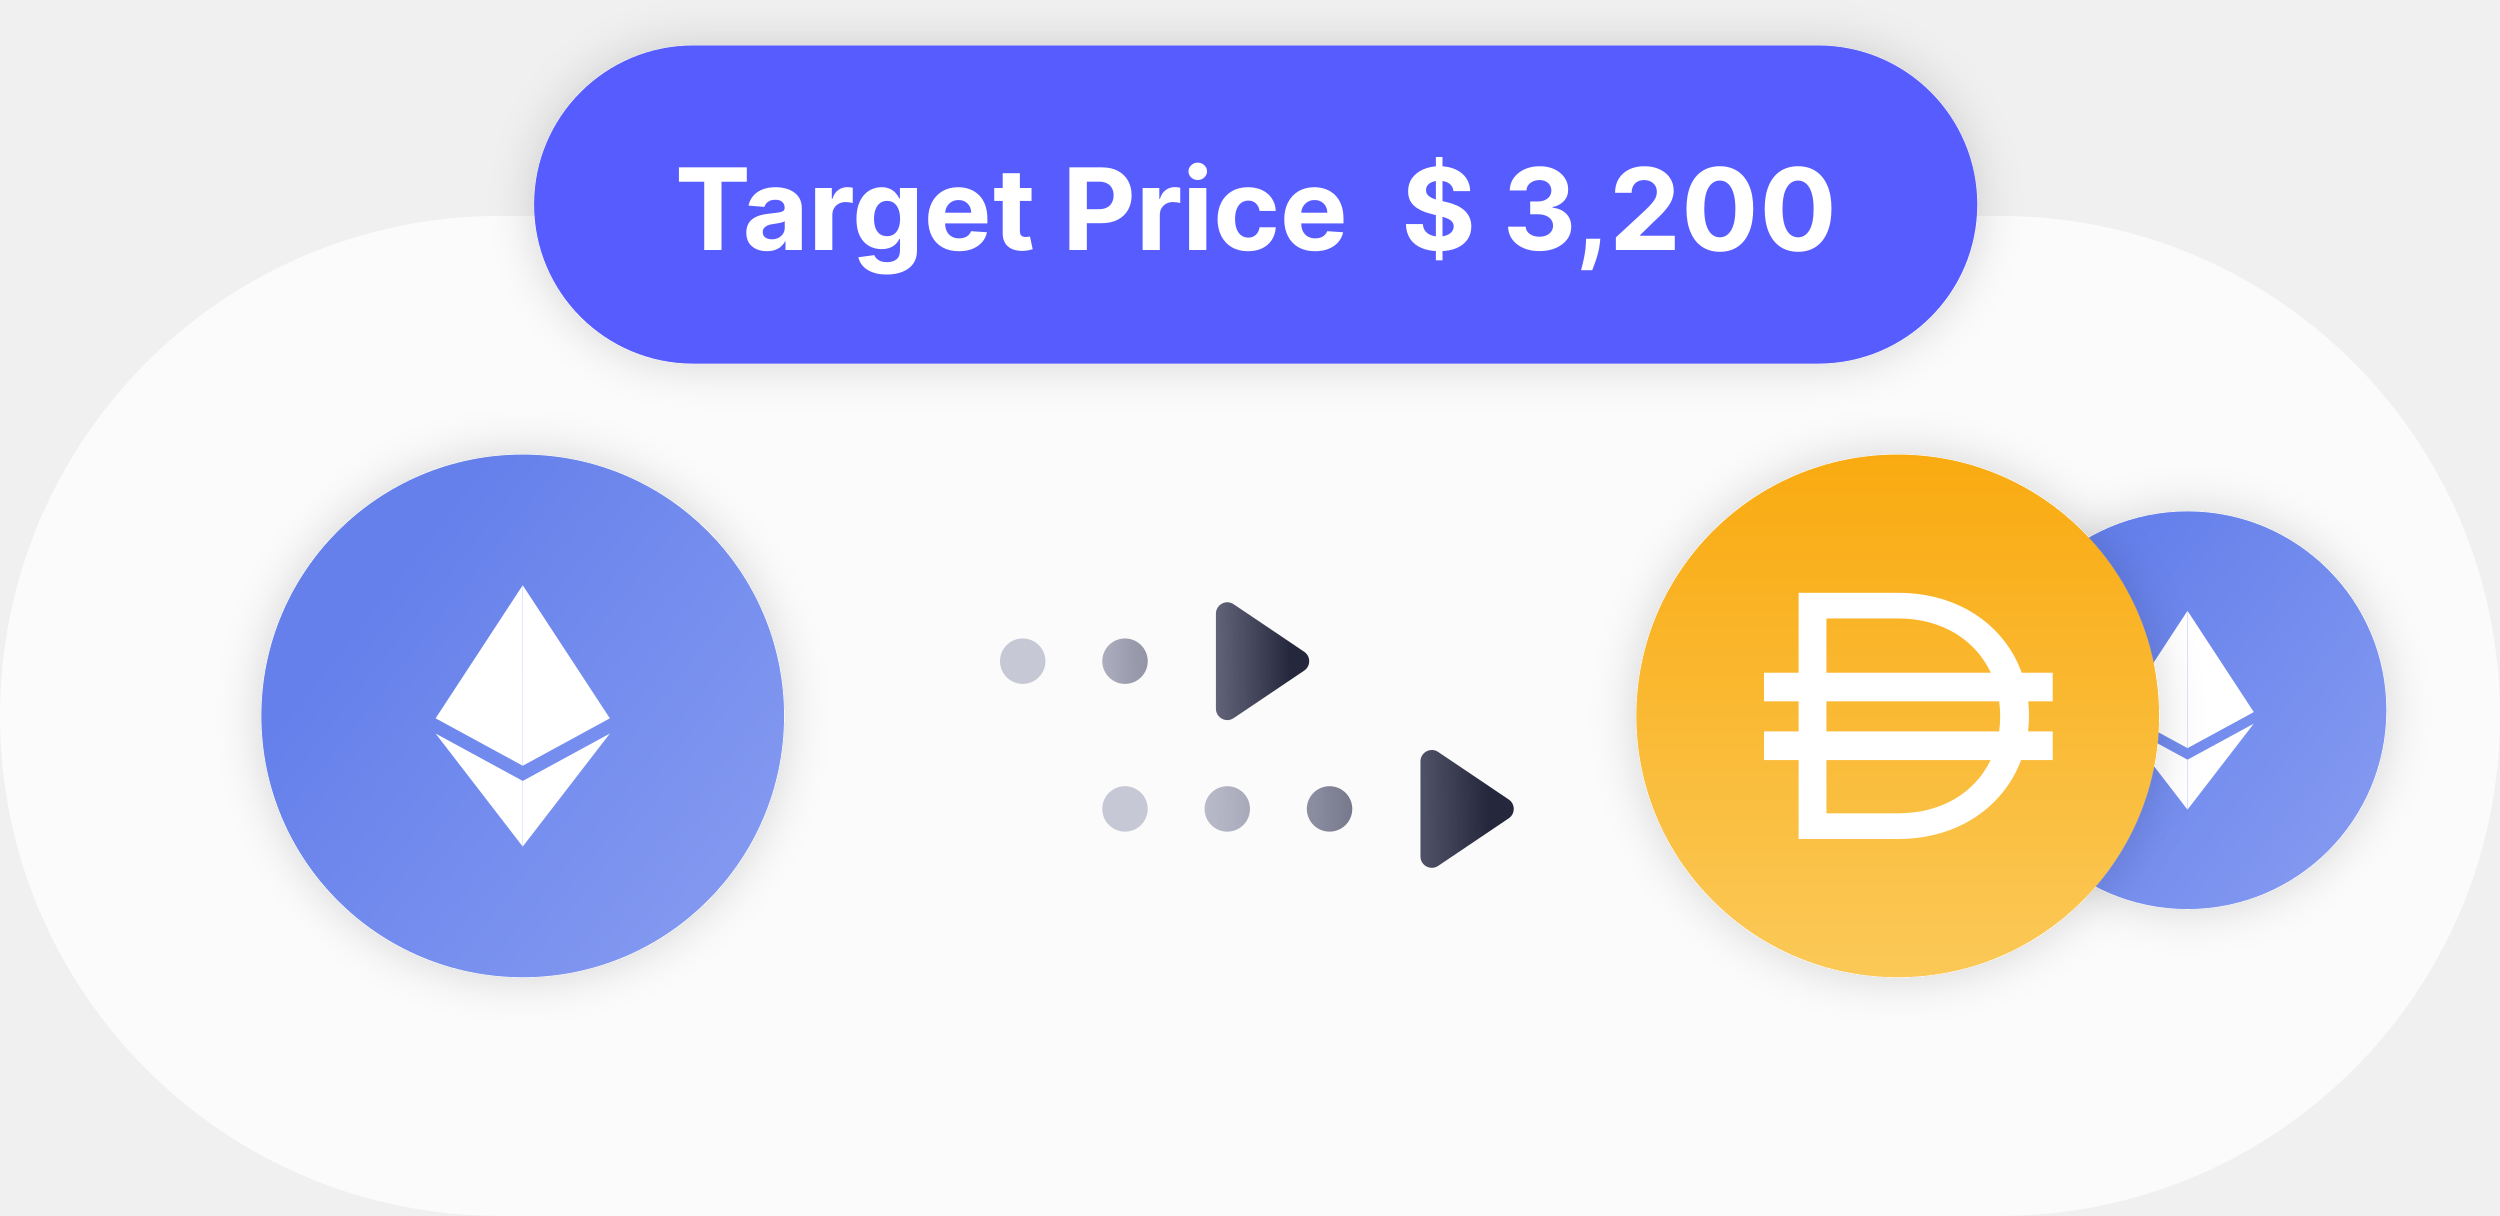
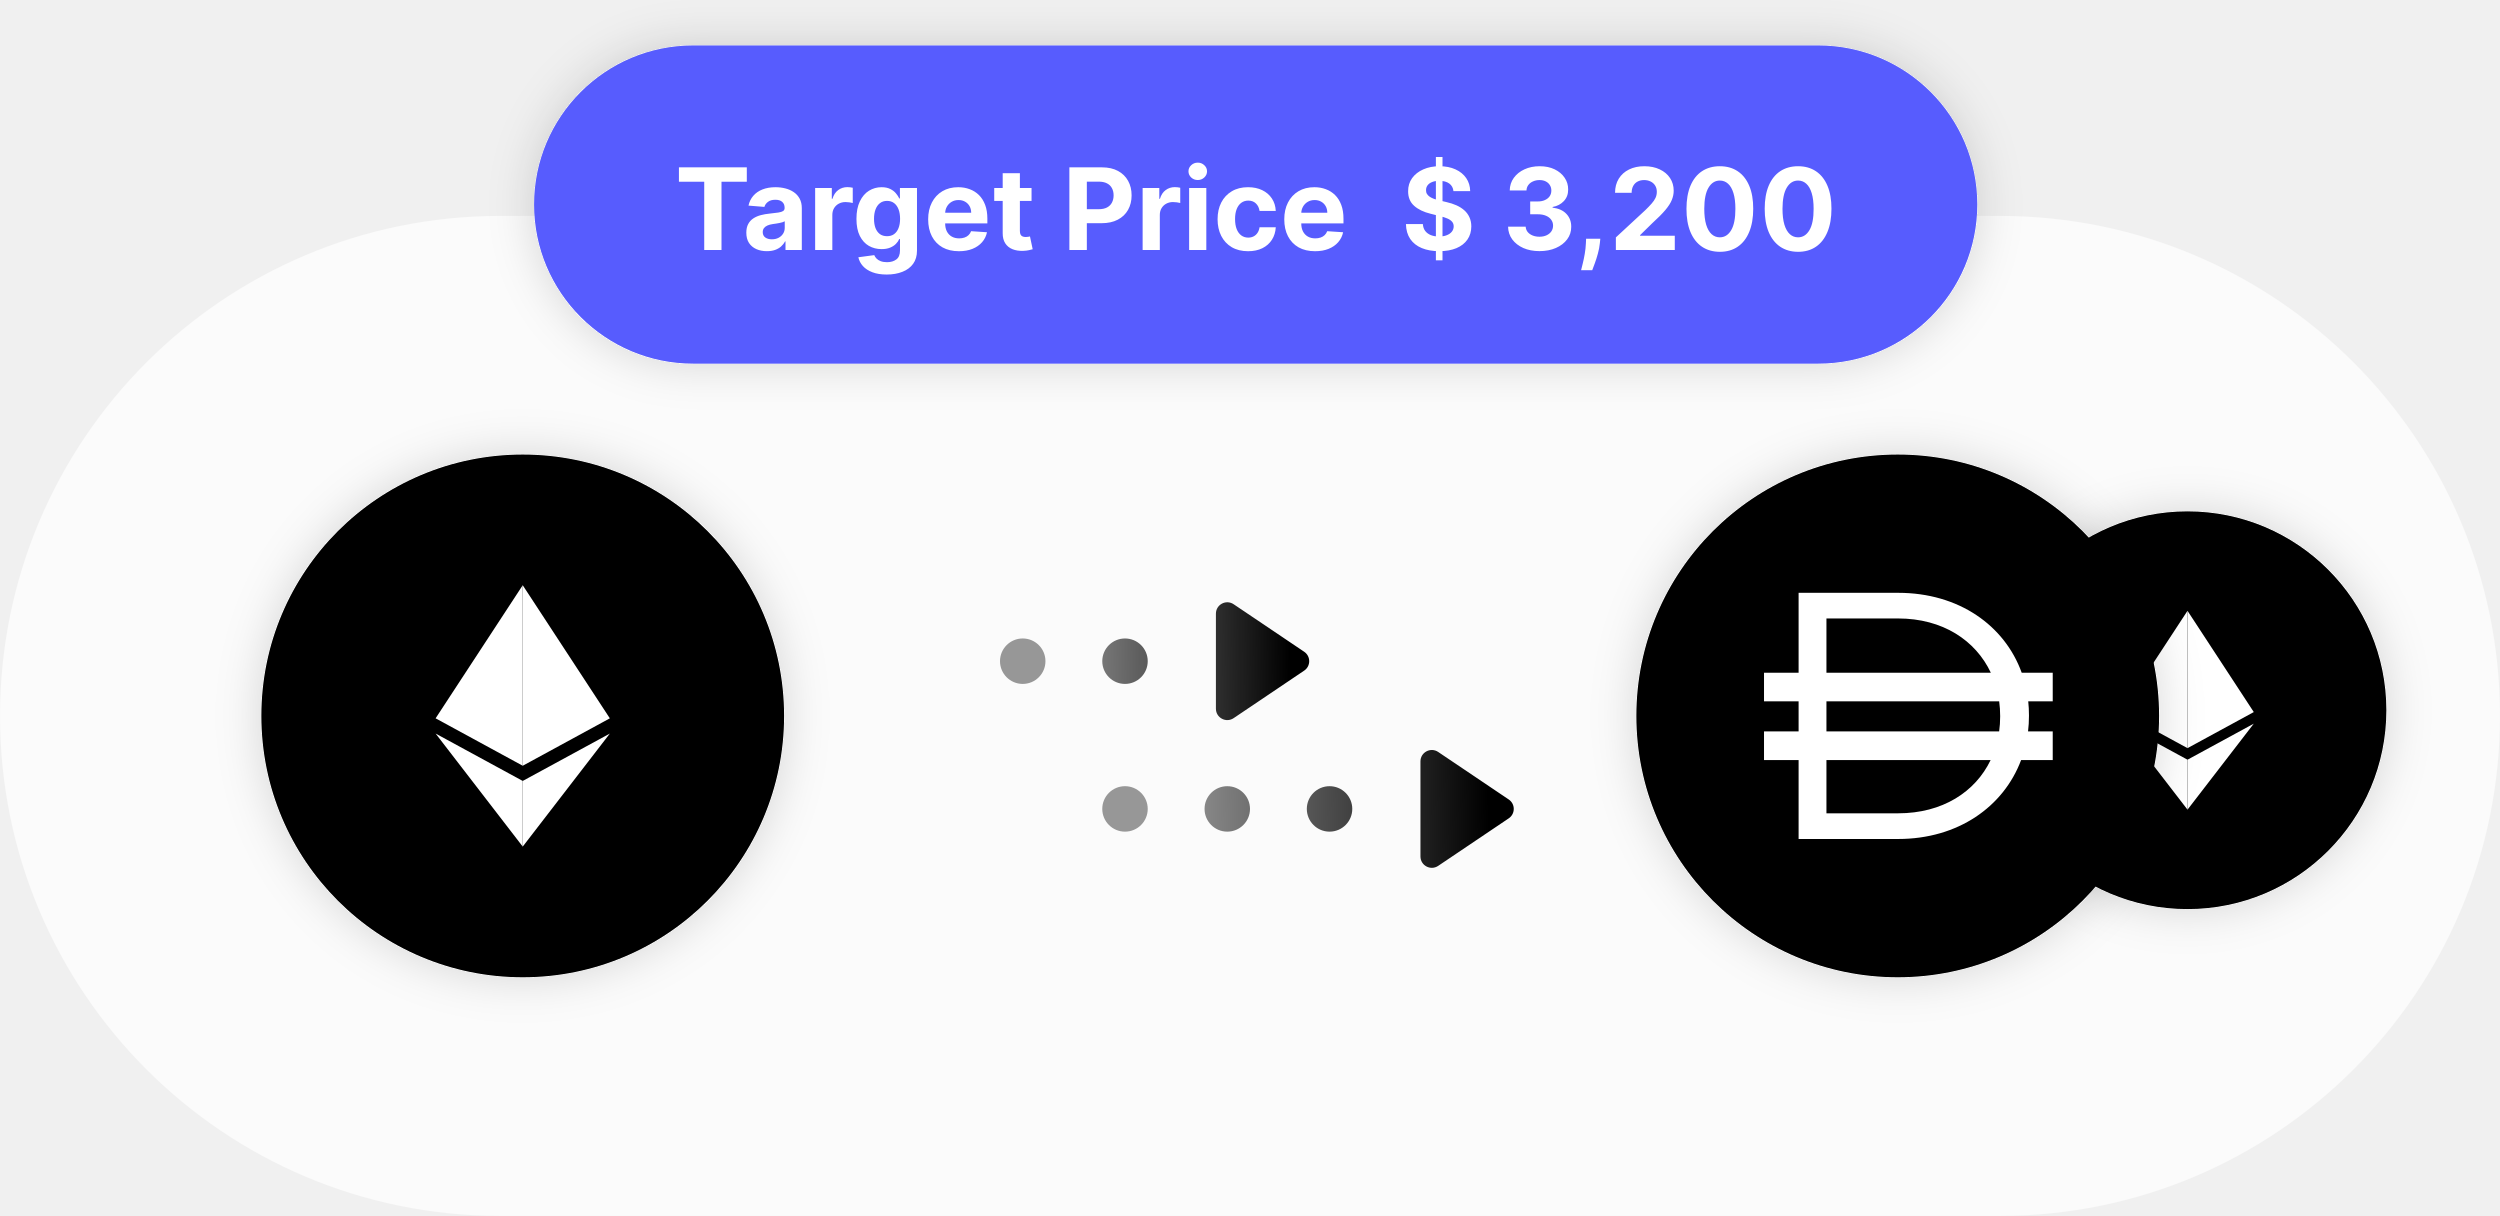
<svg xmlns="http://www.w3.org/2000/svg" width="220" height="107" viewBox="0 0 220 107" fill="none">
  <rect opacity="0.7" y="19" width="220" height="88" rx="44" fill="white" />
  <g filter="url(#filter0_d_1578_19410)">
    <path d="M192.5 80C202.165 80 210 72.165 210 62.5C210 52.835 202.165 45 192.5 45C182.835 45 175 52.835 175 62.5C175 72.165 182.835 80 192.5 80Z" fill="url(#paint0_linear_1578_19410)" />
    <path d="M192.5 53.75V65.837L186.667 62.662L192.5 53.75Z" fill="white" />
    <path d="M192.5 53.75L198.333 62.662L192.5 65.837V53.75Z" fill="white" />
    <path d="M192.5 66.854V71.25L186.667 63.681L192.5 66.854Z" fill="white" />
    <path d="M192.5 71.25V66.854L198.333 63.681L192.5 71.25Z" fill="white" />
  </g>
  <g filter="url(#filter1_d_1578_19410)">
    <circle cx="167" cy="63" r="23" fill="url(#paint1_linear_1578_19410)" />
    <path fill-rule="evenodd" clip-rule="evenodd" d="M158.277 52.168H167.039C172.368 52.168 176.408 55.033 177.91 59.201H180.64V61.72H178.485C178.527 62.118 178.549 62.524 178.549 62.936V62.998C178.549 63.462 178.522 63.918 178.468 64.364H180.64V66.884H177.858C176.316 70.994 172.308 73.831 167.039 73.831H158.277V66.884H155.233V64.364H158.277V61.72H155.233V59.201H158.277V52.168ZM160.727 66.884V71.571H167.039C170.934 71.571 173.828 69.694 175.175 66.884H160.727ZM175.925 64.364H160.727V61.72H175.929C175.985 62.136 176.014 62.563 176.014 62.998V63.06C176.014 63.505 175.984 63.94 175.925 64.364ZM167.039 54.425C170.952 54.425 173.854 56.351 175.193 59.201H160.727V54.425H167.039Z" fill="white" />
  </g>
  <path fill-rule="evenodd" clip-rule="evenodd" d="M114.769 57.355C115.357 57.752 115.357 58.618 114.769 59.014L108.559 63.197C107.894 63.644 107 63.168 107 62.367V54.002C107 53.201 107.894 52.725 108.559 53.172L114.769 57.355ZM92 58.185C92 57.08 91.105 56.185 90 56.185C88.895 56.185 88 57.08 88 58.185C88 59.289 88.895 60.185 90 60.185C91.105 60.185 92 59.289 92 58.185ZM101 58.185C101 57.08 100.105 56.185 99 56.185C97.895 56.185 97 57.08 97 58.185C97 59.289 97.895 60.185 99 60.185C100.105 60.185 101 59.289 101 58.185Z" fill="url(#paint2_linear_1578_19410)" />
  <path fill-rule="evenodd" clip-rule="evenodd" d="M132.769 70.355C133.357 70.751 133.357 71.618 132.769 72.014L126.559 76.197C125.894 76.644 125 76.168 125 75.367V67.002C125 66.201 125.894 65.725 126.559 66.172L132.769 70.355ZM101 71.185C101 70.08 100.105 69.185 99 69.185C97.895 69.185 97 70.08 97 71.185C97 72.289 97.895 73.185 99 73.185C100.105 73.185 101 72.289 101 71.185ZM108 69.185C109.105 69.185 110 70.08 110 71.185C110 72.289 109.105 73.185 108 73.185C106.895 73.185 106 72.289 106 71.185C106 70.08 106.895 69.185 108 69.185ZM117 69.185C118.105 69.185 119 70.08 119 71.185C119 72.289 118.105 73.185 117 73.185C115.895 73.185 115 72.289 115 71.185C115 70.08 115.895 69.185 117 69.185Z" fill="url(#paint3_linear_1578_19410)" />
  <g filter="url(#filter2_d_1578_19410)">
    <path d="M46 86C58.703 86 69 75.703 69 63C69 50.297 58.703 40 46 40C33.297 40 23 50.297 23 63C23 75.703 33.297 86 46 86Z" fill="url(#paint4_linear_1578_19410)" />
    <path d="M46 51.5V67.386L38.333 63.213L46 51.5Z" fill="white" />
    <path d="M46 51.5L53.666 63.213L46 67.386V51.5Z" fill="white" />
    <path d="M46 68.723V74.5L38.333 64.552L46 68.723Z" fill="white" />
    <path d="M46 74.5V68.723L53.667 64.552L46 74.5Z" fill="white" />
  </g>
  <g filter="url(#filter3_d_1578_19410)">
    <rect x="47" y="4" width="127" height="28" rx="14" fill="#575CFE" />
  </g>
  <path d="M59.746 15.995V14.727H65.719V15.995H63.492V22H61.972V15.995H59.746ZM67.487 22.103C67.139 22.103 66.829 22.043 66.557 21.922C66.285 21.799 66.069 21.618 65.91 21.379C65.754 21.137 65.676 20.836 65.676 20.477C65.676 20.174 65.732 19.919 65.843 19.713C65.954 19.507 66.106 19.341 66.298 19.216C66.489 19.09 66.707 18.996 66.951 18.932C67.197 18.868 67.455 18.823 67.725 18.797C68.042 18.764 68.298 18.733 68.492 18.704C68.686 18.674 68.827 18.629 68.915 18.57C69.002 18.51 69.046 18.423 69.046 18.307V18.285C69.046 18.061 68.975 17.887 68.833 17.764C68.693 17.64 68.495 17.579 68.237 17.579C67.964 17.579 67.748 17.639 67.587 17.76C67.426 17.878 67.319 18.027 67.267 18.207L65.868 18.094C65.939 17.762 66.079 17.476 66.287 17.234C66.495 16.991 66.764 16.803 67.093 16.673C67.424 16.541 67.808 16.474 68.244 16.474C68.547 16.474 68.837 16.51 69.114 16.581C69.393 16.652 69.64 16.762 69.856 16.911C70.074 17.06 70.245 17.252 70.371 17.486C70.496 17.718 70.559 17.997 70.559 18.321V22H69.124V21.244H69.082C68.994 21.414 68.877 21.564 68.73 21.695C68.583 21.822 68.407 21.923 68.201 21.996C67.995 22.067 67.757 22.103 67.487 22.103ZM67.921 21.059C68.143 21.059 68.34 21.015 68.51 20.928C68.68 20.838 68.814 20.717 68.911 20.565C69.008 20.414 69.057 20.242 69.057 20.05V19.472C69.01 19.502 68.944 19.531 68.862 19.557C68.781 19.581 68.69 19.603 68.588 19.624C68.486 19.643 68.385 19.661 68.283 19.678C68.181 19.692 68.088 19.705 68.006 19.717C67.828 19.743 67.673 19.784 67.54 19.841C67.408 19.898 67.305 19.975 67.231 20.072C67.158 20.166 67.121 20.285 67.121 20.427C67.121 20.633 67.196 20.79 67.345 20.899C67.497 21.006 67.688 21.059 67.921 21.059ZM71.733 22V16.546H73.199V17.497H73.256C73.356 17.159 73.522 16.903 73.757 16.73C73.991 16.555 74.261 16.467 74.566 16.467C74.642 16.467 74.724 16.472 74.811 16.482C74.899 16.491 74.976 16.504 75.042 16.521V17.863C74.971 17.842 74.873 17.823 74.748 17.806C74.622 17.79 74.507 17.781 74.403 17.781C74.18 17.781 73.982 17.83 73.806 17.927C73.634 18.021 73.496 18.154 73.394 18.325C73.295 18.495 73.245 18.692 73.245 18.914V22H71.733ZM78.028 24.159C77.538 24.159 77.118 24.092 76.767 23.957C76.419 23.824 76.142 23.643 75.936 23.413C75.73 23.184 75.597 22.926 75.535 22.639L76.934 22.451C76.977 22.56 77.044 22.662 77.136 22.756C77.229 22.851 77.351 22.927 77.502 22.984C77.656 23.043 77.843 23.072 78.063 23.072C78.392 23.072 78.663 22.992 78.877 22.831C79.092 22.672 79.2 22.406 79.2 22.032V21.034H79.136C79.07 21.186 78.97 21.329 78.838 21.464C78.705 21.599 78.534 21.709 78.326 21.794C78.118 21.879 77.869 21.922 77.58 21.922C77.171 21.922 76.798 21.827 76.462 21.638C76.128 21.446 75.862 21.154 75.663 20.761C75.466 20.365 75.368 19.866 75.368 19.262C75.368 18.644 75.469 18.128 75.67 17.714C75.871 17.299 76.139 16.989 76.472 16.783C76.809 16.577 77.177 16.474 77.577 16.474C77.882 16.474 78.138 16.526 78.344 16.631C78.55 16.733 78.716 16.86 78.841 17.014C78.969 17.166 79.067 17.315 79.136 17.462H79.193V16.546H80.695V22.053C80.695 22.517 80.581 22.905 80.354 23.218C80.127 23.53 79.812 23.765 79.409 23.921C79.009 24.08 78.549 24.159 78.028 24.159ZM78.06 20.785C78.304 20.785 78.51 20.725 78.678 20.604C78.848 20.481 78.978 20.306 79.068 20.079C79.161 19.849 79.207 19.575 79.207 19.255C79.207 18.935 79.162 18.658 79.072 18.424C78.982 18.187 78.852 18.004 78.681 17.874C78.511 17.743 78.304 17.678 78.06 17.678C77.811 17.678 77.602 17.746 77.431 17.881C77.261 18.013 77.132 18.198 77.044 18.435C76.957 18.671 76.913 18.945 76.913 19.255C76.913 19.57 76.957 19.842 77.044 20.072C77.134 20.299 77.263 20.475 77.431 20.601C77.602 20.724 77.811 20.785 78.06 20.785ZM84.384 22.107C83.823 22.107 83.34 21.993 82.936 21.766C82.533 21.536 82.223 21.212 82.005 20.793C81.787 20.371 81.678 19.873 81.678 19.298C81.678 18.736 81.787 18.244 82.005 17.82C82.223 17.396 82.529 17.066 82.925 16.829C83.323 16.593 83.789 16.474 84.324 16.474C84.684 16.474 85.019 16.532 85.329 16.648C85.641 16.762 85.914 16.934 86.146 17.163C86.38 17.393 86.562 17.682 86.693 18.03C86.823 18.375 86.888 18.78 86.888 19.244V19.66H82.282V18.722H85.464C85.464 18.505 85.417 18.312 85.322 18.143C85.227 17.975 85.096 17.844 84.928 17.749C84.762 17.652 84.569 17.604 84.349 17.604C84.119 17.604 83.916 17.657 83.738 17.764C83.563 17.868 83.426 18.009 83.326 18.186C83.227 18.361 83.176 18.557 83.174 18.772V19.663C83.174 19.933 83.223 20.166 83.323 20.363C83.424 20.559 83.568 20.711 83.752 20.817C83.937 20.924 84.156 20.977 84.409 20.977C84.577 20.977 84.731 20.954 84.871 20.906C85.011 20.859 85.13 20.788 85.23 20.693C85.329 20.599 85.405 20.483 85.457 20.345L86.856 20.438C86.785 20.774 86.639 21.067 86.419 21.318C86.201 21.567 85.92 21.761 85.574 21.901C85.231 22.038 84.834 22.107 84.384 22.107ZM90.776 16.546V17.682H87.492V16.546H90.776ZM88.237 15.239H89.75V20.324C89.75 20.463 89.772 20.572 89.814 20.651C89.857 20.726 89.916 20.78 89.992 20.81C90.07 20.841 90.16 20.857 90.261 20.857C90.333 20.857 90.404 20.851 90.475 20.839C90.546 20.825 90.6 20.814 90.638 20.807L90.876 21.933C90.8 21.956 90.694 21.983 90.556 22.014C90.419 22.047 90.252 22.067 90.056 22.075C89.691 22.089 89.371 22.04 89.097 21.929C88.825 21.818 88.613 21.645 88.461 21.41C88.31 21.176 88.235 20.88 88.237 20.523V15.239ZM94.105 22V14.727H96.974C97.526 14.727 97.996 14.833 98.384 15.043C98.772 15.252 99.068 15.542 99.272 15.913C99.478 16.283 99.581 16.709 99.581 17.192C99.581 17.675 99.476 18.101 99.268 18.47C99.06 18.84 98.758 19.127 98.363 19.333C97.97 19.539 97.494 19.642 96.935 19.642H95.106V18.41H96.686C96.982 18.41 97.226 18.359 97.418 18.257C97.612 18.153 97.757 18.01 97.851 17.827C97.948 17.643 97.997 17.431 97.997 17.192C97.997 16.95 97.948 16.74 97.851 16.56C97.757 16.377 97.612 16.236 97.418 16.137C97.224 16.035 96.978 15.984 96.679 15.984H95.642V22H94.105ZM100.551 22V16.546H102.018V17.497H102.074C102.174 17.159 102.341 16.903 102.575 16.73C102.809 16.555 103.079 16.467 103.385 16.467C103.461 16.467 103.542 16.472 103.63 16.482C103.717 16.491 103.794 16.504 103.861 16.521V17.863C103.79 17.842 103.691 17.823 103.566 17.806C103.44 17.79 103.326 17.781 103.221 17.781C102.999 17.781 102.8 17.83 102.625 17.927C102.452 18.021 102.315 18.154 102.213 18.325C102.113 18.495 102.064 18.692 102.064 18.914V22H100.551ZM104.643 22V16.546H106.156V22H104.643ZM105.403 15.842C105.178 15.842 104.985 15.768 104.824 15.619C104.665 15.467 104.586 15.286 104.586 15.075C104.586 14.867 104.665 14.688 104.824 14.539C104.985 14.387 105.178 14.312 105.403 14.312C105.628 14.312 105.819 14.387 105.978 14.539C106.139 14.688 106.219 14.867 106.219 15.075C106.219 15.286 106.139 15.467 105.978 15.619C105.819 15.768 105.628 15.842 105.403 15.842ZM109.832 22.107C109.273 22.107 108.793 21.988 108.39 21.751C107.99 21.512 107.682 21.181 107.467 20.757C107.254 20.333 107.147 19.846 107.147 19.294C107.147 18.735 107.255 18.245 107.47 17.824C107.688 17.4 107.997 17.07 108.397 16.833C108.797 16.594 109.273 16.474 109.825 16.474C110.301 16.474 110.717 16.561 111.075 16.734C111.432 16.907 111.715 17.149 111.923 17.462C112.132 17.774 112.247 18.141 112.268 18.562H110.84C110.8 18.29 110.694 18.071 110.521 17.905C110.35 17.738 110.127 17.653 109.85 17.653C109.615 17.653 109.41 17.717 109.235 17.845C109.062 17.971 108.927 18.154 108.83 18.396C108.733 18.637 108.685 18.93 108.685 19.273C108.685 19.621 108.732 19.917 108.827 20.16C108.924 20.404 109.06 20.59 109.235 20.718C109.41 20.846 109.615 20.91 109.85 20.91C110.022 20.91 110.177 20.874 110.315 20.803C110.454 20.732 110.569 20.629 110.659 20.494C110.752 20.357 110.812 20.192 110.84 20.001H112.268C112.244 20.417 112.131 20.784 111.927 21.102C111.726 21.416 111.448 21.663 111.093 21.84C110.737 22.018 110.317 22.107 109.832 22.107ZM115.722 22.107C115.161 22.107 114.678 21.993 114.273 21.766C113.871 21.536 113.561 21.212 113.343 20.793C113.125 20.371 113.016 19.873 113.016 19.298C113.016 18.736 113.125 18.244 113.343 17.82C113.561 17.396 113.867 17.066 114.263 16.829C114.661 16.593 115.127 16.474 115.662 16.474C116.022 16.474 116.357 16.532 116.667 16.648C116.979 16.762 117.252 16.934 117.484 17.163C117.718 17.393 117.9 17.682 118.031 18.03C118.161 18.375 118.226 18.78 118.226 19.244V19.66H113.62V18.722H116.802C116.802 18.505 116.754 18.312 116.66 18.143C116.565 17.975 116.434 17.844 116.266 17.749C116.1 17.652 115.907 17.604 115.687 17.604C115.457 17.604 115.254 17.657 115.076 17.764C114.901 17.868 114.763 18.009 114.664 18.186C114.565 18.361 114.514 18.557 114.511 18.772V19.663C114.511 19.933 114.561 20.166 114.661 20.363C114.762 20.559 114.906 20.711 115.09 20.817C115.275 20.924 115.494 20.977 115.747 20.977C115.915 20.977 116.069 20.954 116.209 20.906C116.348 20.859 116.468 20.788 116.567 20.693C116.667 20.599 116.743 20.483 116.795 20.345L118.194 20.438C118.123 20.774 117.977 21.067 117.757 21.318C117.539 21.567 117.258 21.761 116.912 21.901C116.569 22.038 116.172 22.107 115.722 22.107Z" fill="white" />
  <path d="M126.358 22.909V13.818H126.94V22.909H126.358ZM127.903 16.819C127.874 16.532 127.752 16.31 127.537 16.151C127.321 15.993 127.029 15.913 126.66 15.913C126.409 15.913 126.197 15.949 126.024 16.02C125.851 16.088 125.719 16.184 125.626 16.308C125.536 16.431 125.491 16.57 125.491 16.727C125.487 16.857 125.514 16.97 125.573 17.067C125.635 17.165 125.719 17.249 125.825 17.32C125.932 17.388 126.055 17.449 126.195 17.501C126.334 17.55 126.483 17.593 126.642 17.629L127.295 17.785C127.613 17.856 127.904 17.951 128.169 18.069C128.434 18.187 128.664 18.333 128.858 18.506C129.052 18.678 129.202 18.882 129.309 19.116C129.418 19.351 129.473 19.62 129.476 19.923C129.473 20.368 129.36 20.754 129.135 21.08C128.912 21.405 128.59 21.657 128.169 21.837C127.75 22.014 127.244 22.103 126.653 22.103C126.065 22.103 125.554 22.013 125.119 21.833C124.685 21.653 124.347 21.387 124.103 21.034C123.861 20.679 123.735 20.24 123.723 19.717H125.211C125.227 19.96 125.297 20.164 125.42 20.327C125.546 20.488 125.713 20.61 125.921 20.693C126.132 20.774 126.37 20.814 126.635 20.814C126.895 20.814 127.121 20.776 127.313 20.7C127.507 20.625 127.658 20.519 127.764 20.384C127.871 20.249 127.924 20.094 127.924 19.919C127.924 19.756 127.875 19.618 127.778 19.507C127.684 19.396 127.544 19.301 127.359 19.223C127.177 19.145 126.953 19.074 126.688 19.01L125.896 18.811C125.283 18.662 124.799 18.429 124.444 18.111C124.089 17.794 123.912 17.367 123.915 16.829C123.912 16.389 124.03 16.005 124.266 15.675C124.505 15.346 124.833 15.089 125.25 14.905C125.667 14.72 126.14 14.628 126.67 14.628C127.21 14.628 127.681 14.72 128.084 14.905C128.489 15.089 128.803 15.346 129.028 15.675C129.253 16.005 129.369 16.386 129.376 16.819H127.903ZM135.47 22.099C134.94 22.099 134.467 22.008 134.053 21.826C133.641 21.641 133.316 21.388 133.077 21.066C132.84 20.742 132.718 20.368 132.711 19.944H134.259C134.269 20.121 134.327 20.278 134.433 20.413C134.542 20.545 134.686 20.648 134.866 20.722C135.046 20.795 135.249 20.832 135.474 20.832C135.708 20.832 135.915 20.79 136.095 20.707C136.275 20.625 136.416 20.51 136.518 20.363C136.619 20.216 136.67 20.047 136.67 19.855C136.67 19.661 136.616 19.489 136.507 19.34C136.4 19.189 136.247 19.07 136.045 18.985C135.847 18.9 135.61 18.857 135.335 18.857H134.657V17.728H135.335C135.567 17.728 135.772 17.688 135.949 17.607C136.129 17.527 136.269 17.416 136.369 17.273C136.468 17.129 136.518 16.961 136.518 16.769C136.518 16.587 136.474 16.427 136.386 16.29C136.301 16.15 136.18 16.041 136.024 15.963C135.87 15.885 135.69 15.846 135.484 15.846C135.276 15.846 135.085 15.884 134.913 15.96C134.74 16.033 134.601 16.138 134.497 16.276C134.393 16.413 134.337 16.574 134.33 16.759H132.856C132.864 16.34 132.983 15.97 133.215 15.651C133.447 15.331 133.76 15.081 134.153 14.901C134.548 14.719 134.994 14.628 135.491 14.628C135.993 14.628 136.432 14.719 136.809 14.901C137.185 15.084 137.478 15.33 137.686 15.64C137.897 15.948 138.001 16.293 137.998 16.677C138.001 17.084 137.874 17.424 137.619 17.696C137.365 17.968 137.035 18.141 136.628 18.215V18.271C137.163 18.34 137.57 18.526 137.849 18.829C138.131 19.13 138.271 19.506 138.268 19.958C138.271 20.372 138.151 20.741 137.91 21.062C137.671 21.384 137.34 21.638 136.919 21.822C136.498 22.007 136.015 22.099 135.47 22.099ZM140.827 21.006L140.788 21.396C140.757 21.709 140.698 22.02 140.61 22.33C140.525 22.643 140.435 22.926 140.34 23.179C140.248 23.432 140.174 23.631 140.117 23.776H139.137C139.172 23.636 139.221 23.441 139.282 23.19C139.344 22.941 139.402 22.662 139.456 22.352C139.511 22.041 139.545 21.725 139.559 21.403L139.577 21.006H140.827ZM142.196 22V20.892L144.785 18.495C145.005 18.282 145.19 18.09 145.339 17.92C145.49 17.749 145.605 17.582 145.683 17.419C145.761 17.253 145.8 17.075 145.8 16.883C145.8 16.67 145.752 16.486 145.655 16.332C145.558 16.176 145.425 16.057 145.257 15.974C145.089 15.889 144.898 15.846 144.685 15.846C144.463 15.846 144.269 15.891 144.103 15.981C143.937 16.071 143.809 16.2 143.719 16.368C143.629 16.536 143.584 16.736 143.584 16.968H142.125C142.125 16.492 142.233 16.079 142.448 15.729C142.664 15.378 142.965 15.107 143.354 14.915C143.742 14.724 144.189 14.628 144.696 14.628C145.217 14.628 145.67 14.72 146.056 14.905C146.444 15.087 146.746 15.34 146.962 15.665C147.177 15.989 147.285 16.361 147.285 16.78C147.285 17.055 147.23 17.326 147.121 17.593C147.015 17.861 146.824 18.158 146.55 18.484C146.275 18.809 145.888 19.198 145.388 19.653L144.327 20.693V20.743H147.381V22H142.196ZM151.346 22.16C150.736 22.157 150.21 22.007 149.77 21.709C149.332 21.41 148.994 20.979 148.758 20.413C148.523 19.847 148.407 19.166 148.41 18.371C148.41 17.578 148.527 16.902 148.761 16.343C148.998 15.784 149.335 15.359 149.773 15.068C150.214 14.775 150.738 14.628 151.346 14.628C151.955 14.628 152.478 14.775 152.916 15.068C153.356 15.362 153.695 15.788 153.932 16.347C154.168 16.903 154.285 17.578 154.283 18.371C154.283 19.169 154.165 19.85 153.928 20.416C153.694 20.982 153.357 21.414 152.919 21.712C152.482 22.011 151.957 22.16 151.346 22.16ZM151.346 20.885C151.763 20.885 152.096 20.675 152.344 20.256C152.593 19.837 152.716 19.209 152.714 18.371C152.714 17.819 152.657 17.36 152.543 16.993C152.432 16.626 152.273 16.35 152.067 16.166C151.864 15.981 151.623 15.889 151.346 15.889C150.932 15.889 150.601 16.096 150.352 16.51C150.103 16.924 149.978 17.544 149.976 18.371C149.976 18.93 150.031 19.396 150.142 19.77C150.256 20.142 150.416 20.421 150.622 20.608C150.828 20.793 151.069 20.885 151.346 20.885ZM158.231 22.16C157.62 22.157 157.095 22.007 156.654 21.709C156.216 21.41 155.879 20.979 155.642 20.413C155.408 19.847 155.292 19.166 155.294 18.371C155.294 17.578 155.411 16.902 155.646 16.343C155.883 15.784 156.22 15.359 156.658 15.068C157.098 14.775 157.623 14.628 158.231 14.628C158.84 14.628 159.363 14.775 159.801 15.068C160.241 15.362 160.58 15.788 160.816 16.347C161.053 16.903 161.17 17.578 161.168 18.371C161.168 19.169 161.05 19.85 160.813 20.416C160.578 20.982 160.242 21.414 159.804 21.712C159.366 22.011 158.842 22.16 158.231 22.16ZM158.231 20.885C158.648 20.885 158.98 20.675 159.229 20.256C159.478 19.837 159.601 19.209 159.598 18.371C159.598 17.819 159.541 17.36 159.428 16.993C159.317 16.626 159.158 16.35 158.952 16.166C158.748 15.981 158.508 15.889 158.231 15.889C157.817 15.889 157.485 16.096 157.237 16.51C156.988 16.924 156.863 17.544 156.86 18.371C156.86 18.93 156.916 19.396 157.027 19.77C157.141 20.142 157.301 20.421 157.507 20.608C157.713 20.793 157.954 20.885 158.231 20.885Z" fill="white" />
  <defs>
    <filter id="filter0_d_1578_19410" x="171" y="41" width="43" height="43" filterUnits="userSpaceOnUse" color-interpolation-filters="sRGB">
      <feFlood flood-opacity="0" result="BackgroundImageFix" />
      <feColorMatrix in="SourceAlpha" type="matrix" values="0 0 0 0 0 0 0 0 0 0 0 0 0 0 0 0 0 0 127 0" result="hardAlpha" />
      <feOffset />
      <feGaussianBlur stdDeviation="2" />
      <feComposite in2="hardAlpha" operator="out" />
      <feColorMatrix type="matrix" values="0 0 0 0 0 0 0 0 0 0 0 0 0 0 0 0 0 0 0.15 0" />
      <feBlend mode="normal" in2="BackgroundImageFix" result="effect1_dropShadow_1578_19410" />
      <feBlend mode="normal" in="SourceGraphic" in2="effect1_dropShadow_1578_19410" result="shape" />
    </filter>
    <filter id="filter1_d_1578_19410" x="140" y="36" width="54" height="54" filterUnits="userSpaceOnUse" color-interpolation-filters="sRGB">
      <feFlood flood-opacity="0" result="BackgroundImageFix" />
      <feColorMatrix in="SourceAlpha" type="matrix" values="0 0 0 0 0 0 0 0 0 0 0 0 0 0 0 0 0 0 127 0" result="hardAlpha" />
      <feOffset />
      <feGaussianBlur stdDeviation="2" />
      <feComposite in2="hardAlpha" operator="out" />
      <feColorMatrix type="matrix" values="0 0 0 0 0 0 0 0 0 0 0 0 0 0 0 0 0 0 0.15 0" />
      <feBlend mode="normal" in2="BackgroundImageFix" result="effect1_dropShadow_1578_19410" />
      <feBlend mode="normal" in="SourceGraphic" in2="effect1_dropShadow_1578_19410" result="shape" />
    </filter>
    <filter id="filter2_d_1578_19410" x="19" y="36" width="54" height="54" filterUnits="userSpaceOnUse" color-interpolation-filters="sRGB">
      <feFlood flood-opacity="0" result="BackgroundImageFix" />
      <feColorMatrix in="SourceAlpha" type="matrix" values="0 0 0 0 0 0 0 0 0 0 0 0 0 0 0 0 0 0 127 0" result="hardAlpha" />
      <feOffset />
      <feGaussianBlur stdDeviation="2" />
      <feComposite in2="hardAlpha" operator="out" />
      <feColorMatrix type="matrix" values="0 0 0 0 0 0 0 0 0 0 0 0 0 0 0 0 0 0 0.15 0" />
      <feBlend mode="normal" in2="BackgroundImageFix" result="effect1_dropShadow_1578_19410" />
      <feBlend mode="normal" in="SourceGraphic" in2="effect1_dropShadow_1578_19410" result="shape" />
    </filter>
    <filter id="filter3_d_1578_19410" x="43" y="0" width="135" height="36" filterUnits="userSpaceOnUse" color-interpolation-filters="sRGB">
      <feFlood flood-opacity="0" result="BackgroundImageFix" />
      <feColorMatrix in="SourceAlpha" type="matrix" values="0 0 0 0 0 0 0 0 0 0 0 0 0 0 0 0 0 0 127 0" result="hardAlpha" />
      <feOffset />
      <feGaussianBlur stdDeviation="2" />
      <feComposite in2="hardAlpha" operator="out" />
      <feColorMatrix type="matrix" values="0 0 0 0 0 0 0 0 0 0 0 0 0 0 0 0 0 0 0.15 0" />
      <feBlend mode="normal" in2="BackgroundImageFix" result="effect1_dropShadow_1578_19410" />
      <feBlend mode="normal" in="SourceGraphic" in2="effect1_dropShadow_1578_19410" result="shape" />
    </filter>
    <linearGradient id="paint0_linear_1578_19410" x1="176.242" y1="62.501" x2="209.786" y2="88.751" gradientUnits="userSpaceOnUse">
-       <stop stop-color="#6580EB" />
-       <stop offset="1" stop-color="#8EA2F2" />
+       <stop stopColor="#6580EB" />
+       <stop offset="1" stopColor="#8EA2F2" />
    </linearGradient>
    <linearGradient id="paint1_linear_1578_19410" x1="167" y1="33.483" x2="167" y2="90.83" gradientUnits="userSpaceOnUse">
-       <stop stop-color="#F9A606" />
-       <stop offset="1" stop-color="#FBCC5F" />
+       <stop stopColor="#F9A606" />
+       <stop offset="1" stopColor="#FBCC5F" />
    </linearGradient>
    <linearGradient id="paint2_linear_1578_19410" x1="113.549" y1="58.369" x2="92.506" y2="58.651" gradientUnits="userSpaceOnUse">
-       <stop stop-color="#25273D" />
-       <stop offset="1" stop-color="#787A9B" stop-opacity="0.4" />
+       <stop stopColor="#25273D" />
+       <stop offset="1" stopColor="#787A9B" stop-opacity="0.4" />
    </linearGradient>
    <linearGradient id="paint3_linear_1578_19410" x1="131" y1="71.369" x2="103" y2="71.869" gradientUnits="userSpaceOnUse">
-       <stop stop-color="#25273D" />
-       <stop offset="1" stop-color="#787A9B" stop-opacity="0.4" />
+       <stop stopColor="#25273D" />
+       <stop offset="1" stopColor="#787A9B" stop-opacity="0.4" />
    </linearGradient>
    <linearGradient id="paint4_linear_1578_19410" x1="24.632" y1="63.001" x2="68.719" y2="97.501" gradientUnits="userSpaceOnUse">
-       <stop stop-color="#6580EB" />
-       <stop offset="1" stop-color="#8EA2F2" />
+       <stop stopColor="#6580EB" />
+       <stop offset="1" stopColor="#8EA2F2" />
    </linearGradient>
  </defs>
</svg>
